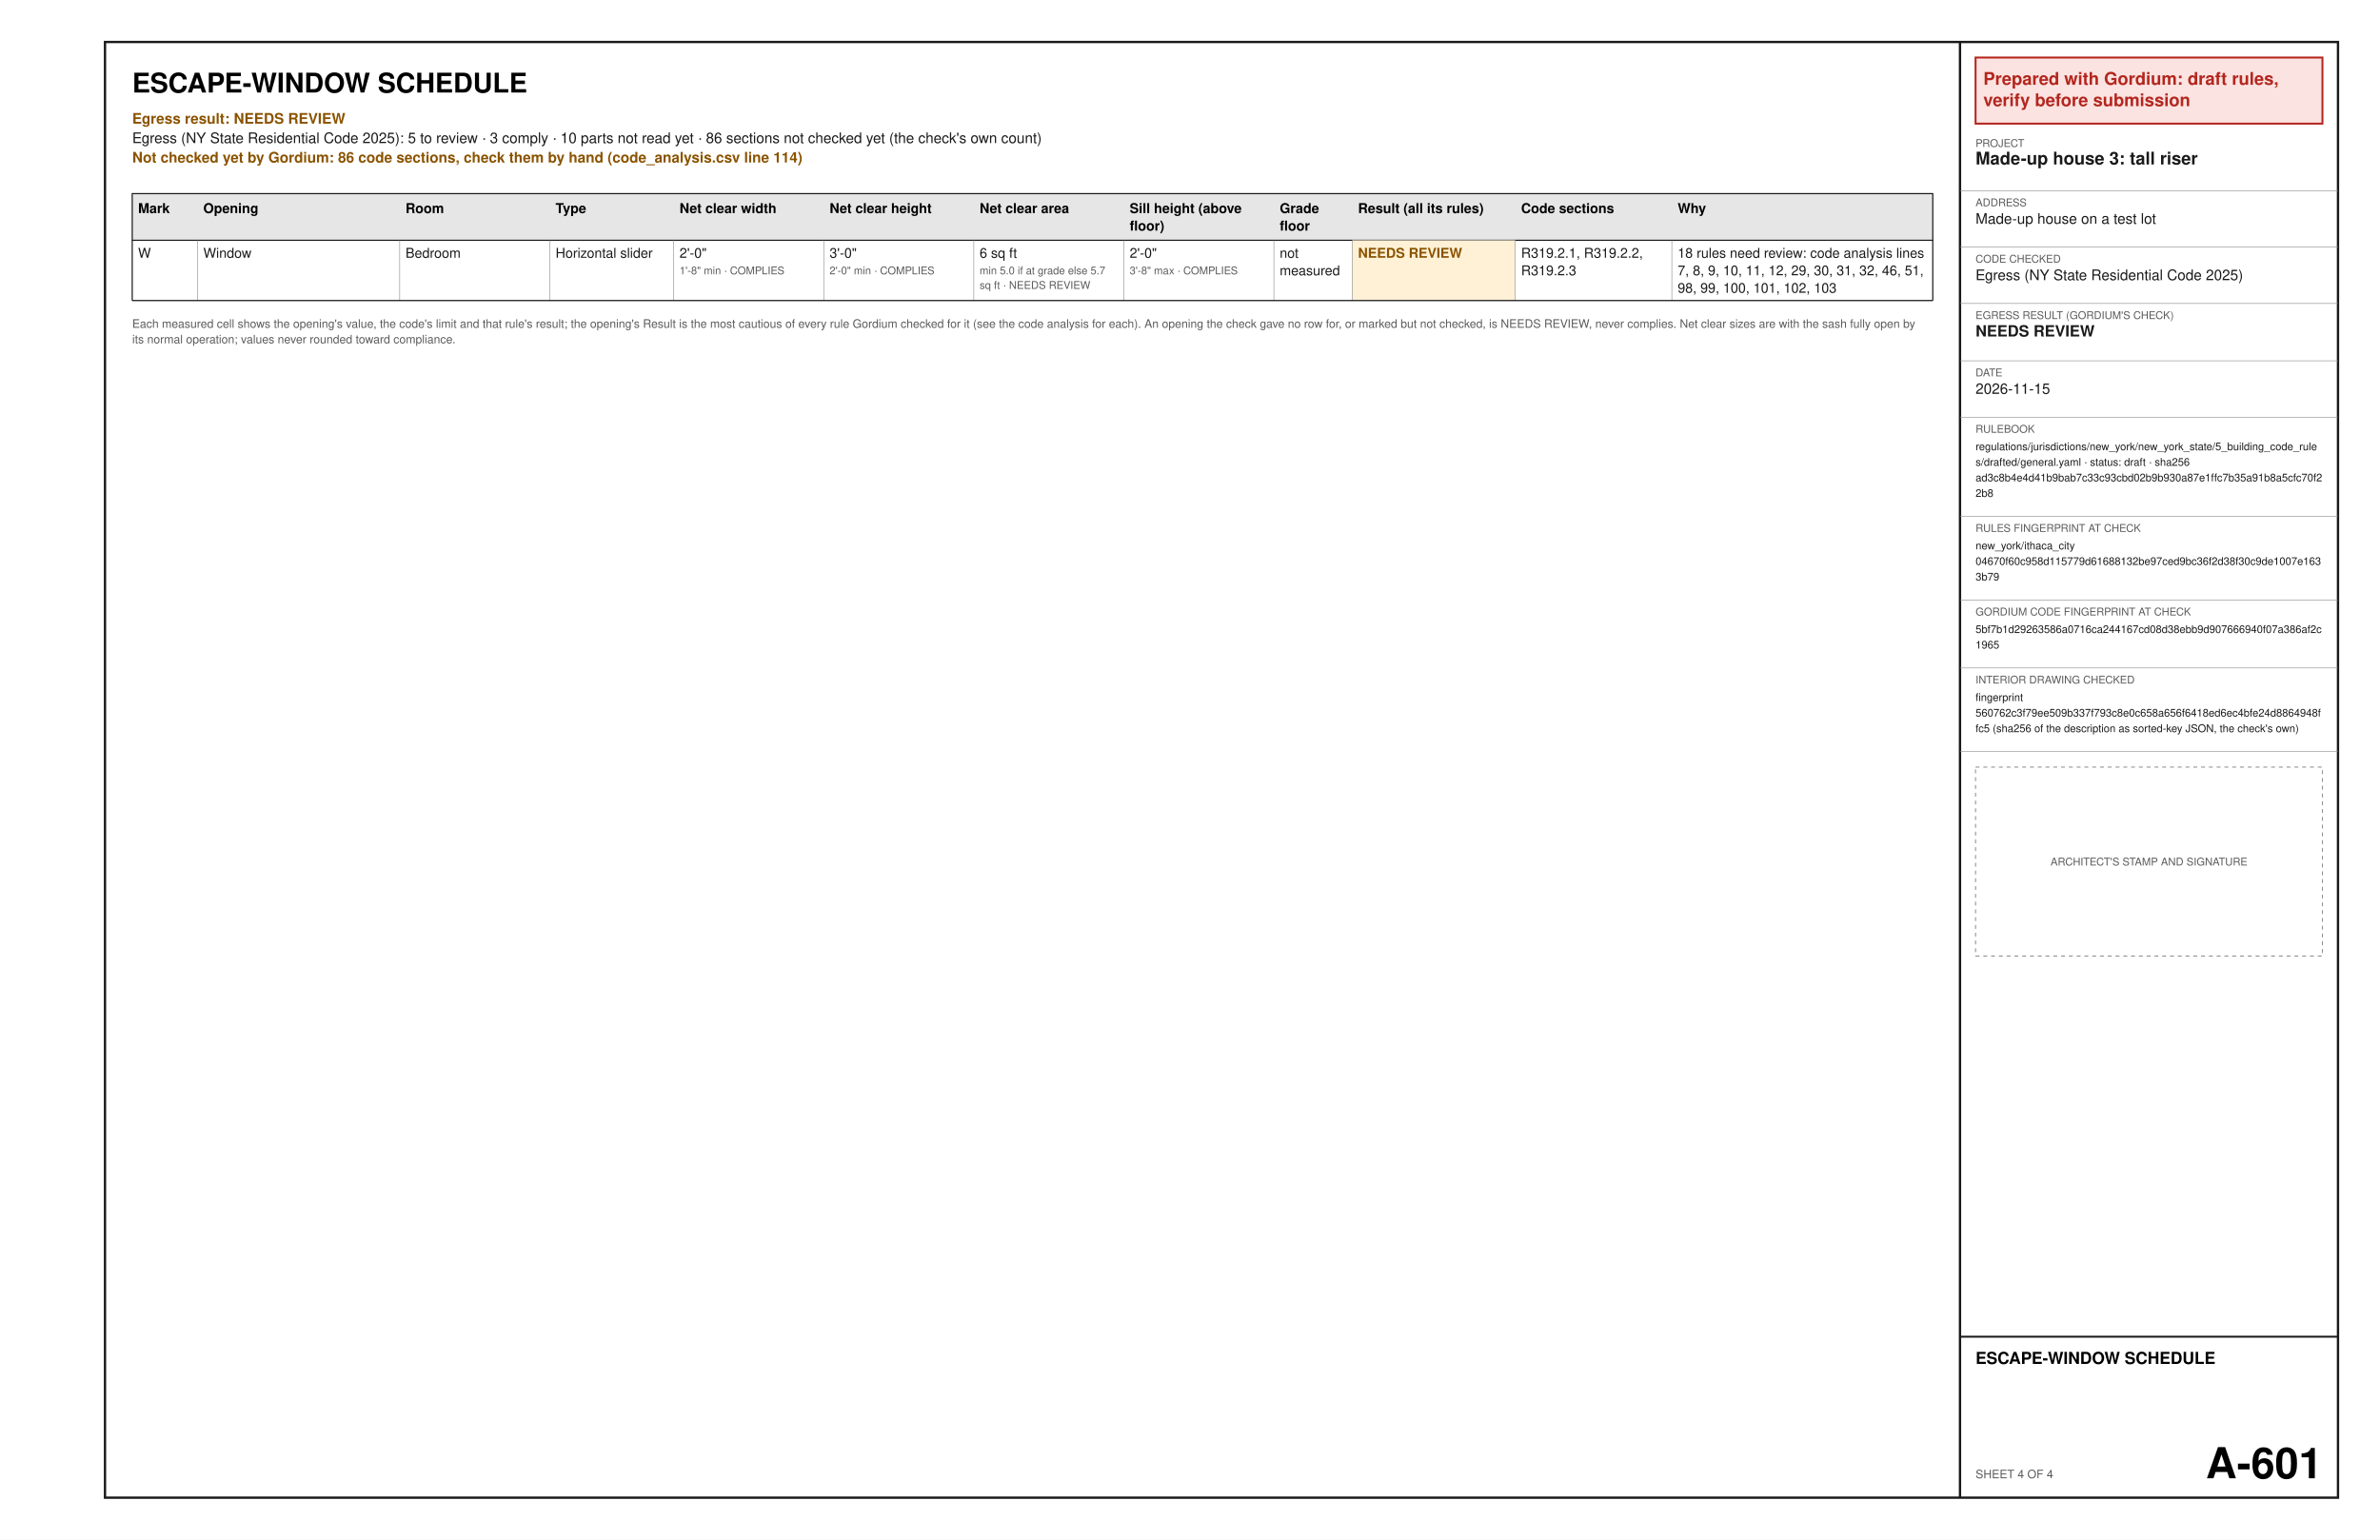
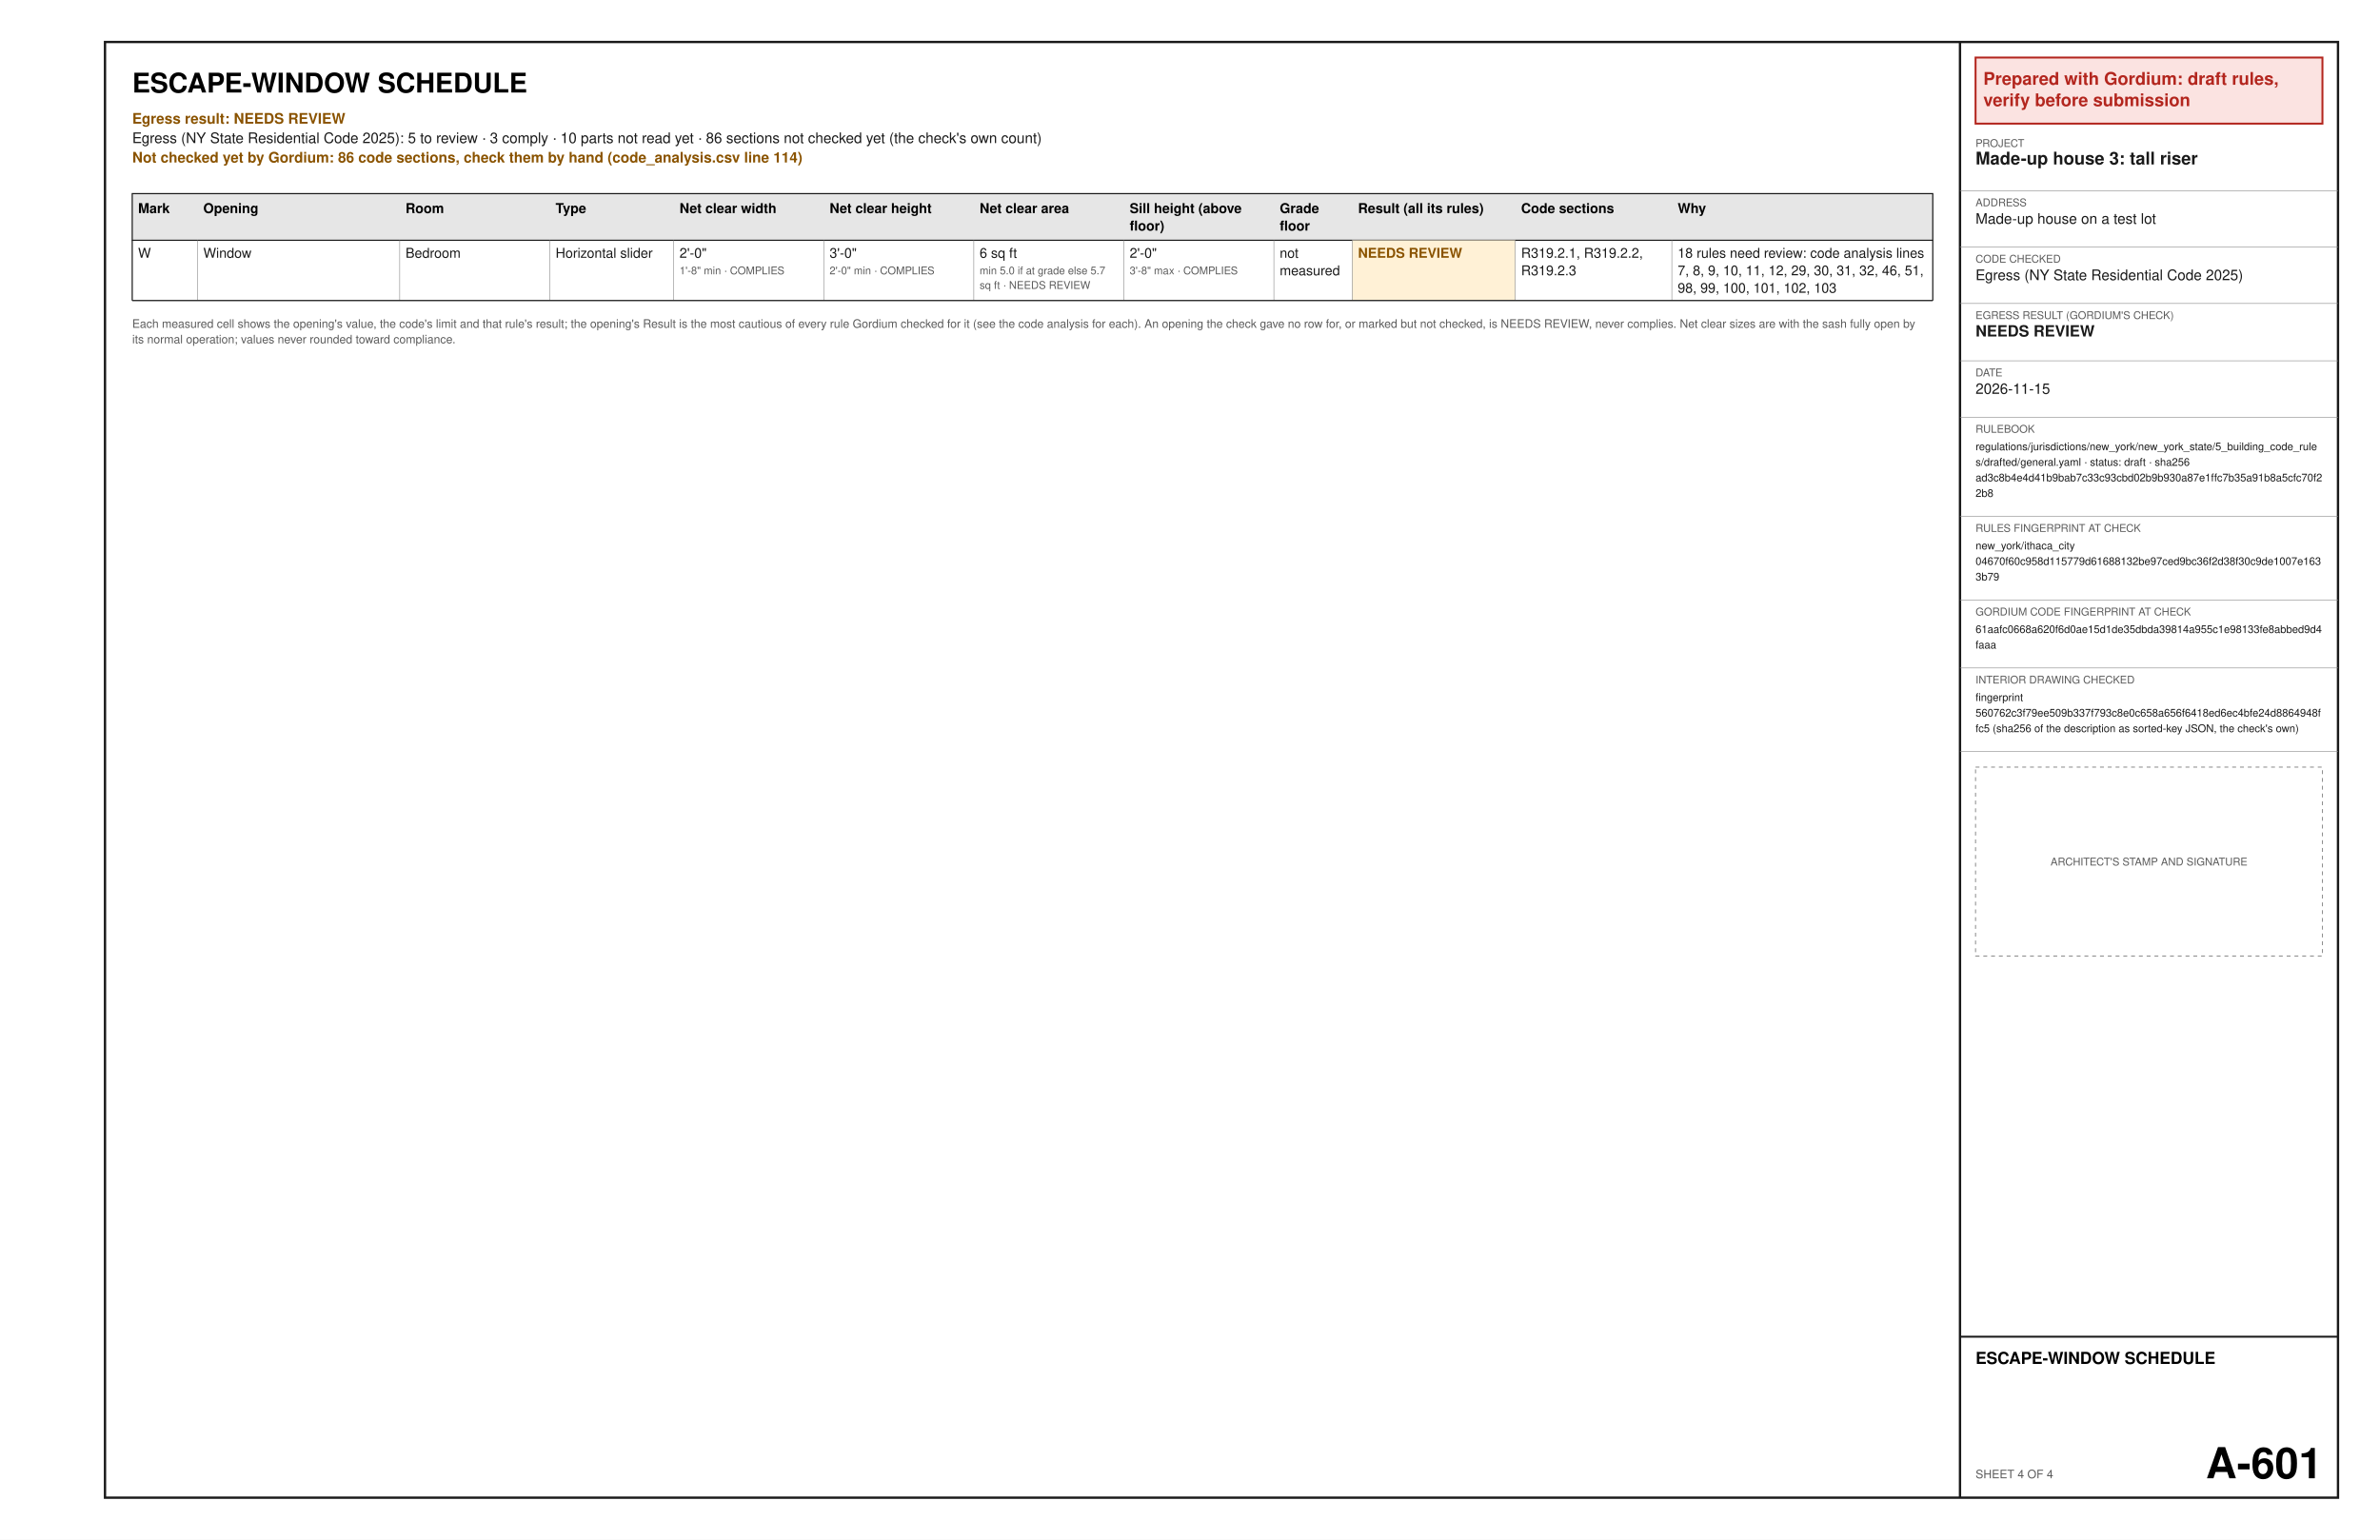
<svg xmlns="http://www.w3.org/2000/svg" width="17in" height="11in" viewBox="0 0 1224 792" font-family="Helvetica, Arial, sans-serif">
  <rect x="0" y="0" width="1224" height="792" fill="#ffffff" />
  <text x="68" y="47.6" font-size="14" font-weight="bold" text-anchor="start" fill="#000000" xml:space="preserve">ESCAPE-WINDOW SCHEDULE</text>
  <text x="68" y="63.6" font-size="7.5" font-weight="bold" text-anchor="start" fill="#8a5300" xml:space="preserve">Egress result: NEEDS REVIEW</text>
  <text x="68" y="73.6" font-size="7.5" text-anchor="start" fill="#1a1a1a" xml:space="preserve">Egress (NY State Residential Code 2025): 5 to review · 3 comply · 10 parts not read yet · 86 sections not checked yet (the check's own count)</text>
  <text x="68" y="83.6" font-size="7.5" font-weight="bold" text-anchor="start" fill="#8a5300" xml:space="preserve">Not checked yet by Gordium: 86 code sections, check them by hand (code_analysis.csv line 114)</text>
  <polygon points="68,99.6 994,99.6 994,123.6 68,123.6" fill="#e6e6e6" stroke="#1a1a1a" stroke-width="0.6" />
  <text x="71" y="109.6" font-size="7" font-weight="bold" text-anchor="start" fill="#000000" xml:space="preserve">Mark</text>
  <text x="104.55" y="109.6" font-size="7" font-weight="bold" text-anchor="start" fill="#000000" xml:space="preserve">Opening</text>
  <text x="208.56" y="109.6" font-size="7" font-weight="bold" text-anchor="start" fill="#000000" xml:space="preserve">Room</text>
  <text x="285.72" y="109.6" font-size="7" font-weight="bold" text-anchor="start" fill="#000000" xml:space="preserve">Type</text>
  <text x="349.47" y="109.6" font-size="7" font-weight="bold" text-anchor="start" fill="#000000" xml:space="preserve">Net clear width</text>
  <text x="426.64" y="109.6" font-size="7" font-weight="bold" text-anchor="start" fill="#000000" xml:space="preserve">Net clear height</text>
  <text x="503.8" y="109.6" font-size="7" font-weight="bold" text-anchor="start" fill="#000000" xml:space="preserve">Net clear area</text>
  <text x="580.97" y="109.6" font-size="7" font-weight="bold" text-anchor="start" fill="#000000" xml:space="preserve">Sill height (above</text>
  <text x="580.97" y="118.6" font-size="7" font-weight="bold" text-anchor="start" fill="#000000" xml:space="preserve">floor)</text>
  <text x="658.14" y="109.6" font-size="7" font-weight="bold" text-anchor="start" fill="#000000" xml:space="preserve">Grade</text>
  <text x="658.14" y="118.6" font-size="7" font-weight="bold" text-anchor="start" fill="#000000" xml:space="preserve">floor</text>
  <text x="698.4" y="109.6" font-size="7" font-weight="bold" text-anchor="start" fill="#000000" xml:space="preserve">Result (all its rules)</text>
  <text x="782.28" y="109.6" font-size="7" font-weight="bold" text-anchor="start" fill="#000000" xml:space="preserve">Code sections</text>
  <text x="862.8" y="109.6" font-size="7" font-weight="bold" text-anchor="start" fill="#000000" xml:space="preserve">Why</text>
  <text x="71" y="132.6" font-size="7" text-anchor="start" fill="#1a1a1a" xml:space="preserve">W</text>
  <text x="104.55" y="132.6" font-size="7" text-anchor="start" fill="#1a1a1a" xml:space="preserve">Window</text>
  <text x="208.56" y="132.6" font-size="7" text-anchor="start" fill="#1a1a1a" xml:space="preserve">Bedroom</text>
  <text x="285.72" y="132.6" font-size="7" text-anchor="start" fill="#1a1a1a" xml:space="preserve">Horizontal slider</text>
  <text x="349.47" y="132.6" font-size="7" text-anchor="start" fill="#1a1a1a" xml:space="preserve">2'-0"</text>
  <text x="349.47" y="141.1" font-size="5.5" text-anchor="start" fill="#5a5a5a" xml:space="preserve">1'-8" min · COMPLIES</text>
  <text x="426.64" y="132.6" font-size="7" text-anchor="start" fill="#1a1a1a" xml:space="preserve">3'-0"</text>
  <text x="426.64" y="141.1" font-size="5.5" text-anchor="start" fill="#5a5a5a" xml:space="preserve">2'-0" min · COMPLIES</text>
  <text x="503.8" y="132.6" font-size="7" text-anchor="start" fill="#1a1a1a" xml:space="preserve">6 sq ft</text>
  <text x="503.8" y="141.1" font-size="5.5" text-anchor="start" fill="#5a5a5a" xml:space="preserve">min 5.0 if at grade else 5.7</text>
  <text x="503.8" y="148.6" font-size="5.5" text-anchor="start" fill="#5a5a5a" xml:space="preserve">sq ft · NEEDS REVIEW</text>
  <text x="580.97" y="132.6" font-size="7" text-anchor="start" fill="#1a1a1a" xml:space="preserve">2'-0"</text>
  <text x="580.97" y="141.1" font-size="5.5" text-anchor="start" fill="#5a5a5a" xml:space="preserve">3'-8" max · COMPLIES</text>
  <text x="658.14" y="132.6" font-size="7" text-anchor="start" fill="#1a1a1a" xml:space="preserve">not</text>
  <text x="658.14" y="141.6" font-size="7" text-anchor="start" fill="#1a1a1a" xml:space="preserve">measured</text>
  <polygon points="695.4,123.6 779.28,123.6 779.28,154.6 695.4,154.6" fill="#fff1d6" />
  <text x="698.4" y="132.6" font-size="7" font-weight="bold" text-anchor="start" fill="#8a5300" xml:space="preserve">NEEDS REVIEW</text>
  <text x="782.28" y="132.6" font-size="7" text-anchor="start" fill="#1a1a1a" xml:space="preserve">R319.2.1, R319.2.2,</text>
  <text x="782.28" y="141.6" font-size="7" text-anchor="start" fill="#1a1a1a" xml:space="preserve">R319.2.3</text>
  <text x="862.8" y="132.6" font-size="7" text-anchor="start" fill="#1a1a1a" xml:space="preserve">18 rules need review: code analysis lines</text>
  <text x="862.8" y="141.6" font-size="7" text-anchor="start" fill="#1a1a1a" xml:space="preserve">7, 8, 9, 10, 11, 12, 29, 30, 31, 32, 46, 51,</text>
  <text x="862.8" y="150.6" font-size="7" text-anchor="start" fill="#1a1a1a" xml:space="preserve">98, 99, 100, 101, 102, 103</text>
  <line x1="68" y1="154.6" x2="994" y2="154.6" stroke="#8c8c8c" stroke-width="0.3" />
  <line x1="101.55" y1="123.6" x2="101.55" y2="154.6" stroke="#8c8c8c" stroke-width="0.3" />
  <line x1="205.56" y1="123.6" x2="205.56" y2="154.6" stroke="#8c8c8c" stroke-width="0.3" />
  <line x1="282.72" y1="123.6" x2="282.72" y2="154.6" stroke="#8c8c8c" stroke-width="0.3" />
  <line x1="346.47" y1="123.6" x2="346.47" y2="154.6" stroke="#8c8c8c" stroke-width="0.3" />
  <line x1="423.64" y1="123.6" x2="423.64" y2="154.6" stroke="#8c8c8c" stroke-width="0.3" />
  <line x1="500.8" y1="123.6" x2="500.8" y2="154.6" stroke="#8c8c8c" stroke-width="0.3" />
  <line x1="577.97" y1="123.6" x2="577.97" y2="154.6" stroke="#8c8c8c" stroke-width="0.3" />
  <line x1="655.14" y1="123.6" x2="655.14" y2="154.6" stroke="#8c8c8c" stroke-width="0.3" />
  <line x1="695.4" y1="123.6" x2="695.4" y2="154.6" stroke="#8c8c8c" stroke-width="0.3" />
  <line x1="779.28" y1="123.6" x2="779.28" y2="154.6" stroke="#8c8c8c" stroke-width="0.3" />
  <line x1="859.8" y1="123.6" x2="859.8" y2="154.6" stroke="#8c8c8c" stroke-width="0.3" />
  <line x1="68" y1="123.6" x2="68" y2="154.6" stroke="#1a1a1a" stroke-width="0.6" />
  <line x1="994" y1="123.6" x2="994" y2="154.6" stroke="#1a1a1a" stroke-width="0.6" />
  <line x1="68" y1="154.6" x2="994" y2="154.6" stroke="#1a1a1a" stroke-width="0.6" />
  <text x="68" y="168.6" font-size="6" text-anchor="start" fill="#5a5a5a" xml:space="preserve">Each measured cell shows the opening's value, the code's limit and that rule's result; the opening's Result is the most cautious of every rule Gordium checked for it (see the code analysis for each). An opening the check gave no row for, or marked but not checked, is NEEDS REVIEW, never complies. Net clear sizes are with the sash fully open by</text>
  <text x="68" y="176.6" font-size="6" text-anchor="start" fill="#5a5a5a" xml:space="preserve">its normal operation; values never rounded toward compliance.</text>
  <polygon points="54,21.6 1202.4,21.6 1202.4,770.4 54,770.4" fill="none" stroke="#1a1a1a" stroke-width="1.2" />
  <line x1="1008" y1="21.6" x2="1008" y2="770.4" stroke="#1a1a1a" stroke-width="1.2" />
  <polygon points="1016,29.6 1194.4,29.6 1194.4,63.6 1016,63.6" fill="#fbe3e1" stroke="#b3261e" stroke-width="1" />
  <text x="1020" y="43.6" font-size="9" font-weight="bold" text-anchor="start" fill="#b3261e" xml:space="preserve">Prepared with Gordium: draft rules,</text>
  <text x="1020" y="54.6" font-size="9" font-weight="bold" text-anchor="start" fill="#b3261e" xml:space="preserve">verify before submission</text>
  <text x="1016" y="75.6" font-size="5.5" text-anchor="start" fill="#5a5a5a" xml:space="preserve">PROJECT</text>
  <text x="1016" y="84.6" font-size="9" font-weight="bold" text-anchor="start" fill="#1a1a1a" xml:space="preserve">Made-up house 3: tall riser</text>
  <line x1="1008" y1="98.1" x2="1202.4" y2="98.1" stroke="#8c8c8c" stroke-width="0.3" />
  <text x="1016" y="106.1" font-size="5.5" text-anchor="start" fill="#5a5a5a" xml:space="preserve">ADDRESS</text>
  <text x="1016" y="115.1" font-size="7.5" text-anchor="start" fill="#1a1a1a" xml:space="preserve">Made-up house on a test lot</text>
  <line x1="1008" y1="127.1" x2="1202.4" y2="127.1" stroke="#8c8c8c" stroke-width="0.3" />
  <text x="1016" y="135.1" font-size="5.5" text-anchor="start" fill="#5a5a5a" xml:space="preserve">CODE CHECKED</text>
  <text x="1016" y="144.1" font-size="7.5" text-anchor="start" fill="#1a1a1a" xml:space="preserve">Egress (NY State Residential Code 2025)</text>
  <line x1="1008" y1="156.1" x2="1202.4" y2="156.1" stroke="#8c8c8c" stroke-width="0.3" />
  <text x="1016" y="164.1" font-size="5.5" text-anchor="start" fill="#5a5a5a" xml:space="preserve">EGRESS RESULT (GORDIUM'S CHECK)</text>
  <text x="1016" y="173.1" font-size="8" font-weight="bold" text-anchor="start" fill="#1a1a1a" xml:space="preserve">NEEDS REVIEW</text>
  <line x1="1008" y1="185.6" x2="1202.4" y2="185.6" stroke="#8c8c8c" stroke-width="0.3" />
  <text x="1016" y="193.6" font-size="5.5" text-anchor="start" fill="#5a5a5a" xml:space="preserve">DATE</text>
  <text x="1016" y="202.6" font-size="7.5" text-anchor="start" fill="#1a1a1a" xml:space="preserve">2026-11-15</text>
  <line x1="1008" y1="214.6" x2="1202.4" y2="214.6" stroke="#8c8c8c" stroke-width="0.3" />
  <text x="1016" y="222.6" font-size="5.5" text-anchor="start" fill="#5a5a5a" xml:space="preserve">RULEBOOK</text>
  <text x="1016" y="231.6" font-size="5.5" text-anchor="start" fill="#1a1a1a" xml:space="preserve">regulations/jurisdictions/new_york/new_york_state/5_building_code_rule</text>
  <text x="1016" y="239.6" font-size="5.5" text-anchor="start" fill="#1a1a1a" xml:space="preserve">s/drafted/general.yaml · status: draft · sha256</text>
  <text x="1016" y="247.6" font-size="5.5" text-anchor="start" fill="#1a1a1a" xml:space="preserve">ad3c8b4e4d41b9bab7c33c93cbd02b9b930a87e1ffc7b35a91b8a5cfc70f2</text>
  <text x="1016" y="255.6" font-size="5.5" text-anchor="start" fill="#1a1a1a" xml:space="preserve">2b8</text>
  <line x1="1008" y1="265.6" x2="1202.4" y2="265.6" stroke="#8c8c8c" stroke-width="0.3" />
  <text x="1016" y="273.6" font-size="5.5" text-anchor="start" fill="#5a5a5a" xml:space="preserve">RULES FINGERPRINT AT CHECK</text>
  <text x="1016" y="282.6" font-size="5.5" text-anchor="start" fill="#1a1a1a" xml:space="preserve">new_york/ithaca_city</text>
  <text x="1016" y="290.6" font-size="5.5" text-anchor="start" fill="#1a1a1a" xml:space="preserve">04670f60c958d115779d61688132be97ced9bc36f2d38f30c9de1007e163</text>
  <text x="1016" y="298.6" font-size="5.5" text-anchor="start" fill="#1a1a1a" xml:space="preserve">3b79</text>
  <line x1="1008" y1="308.6" x2="1202.4" y2="308.6" stroke="#8c8c8c" stroke-width="0.3" />
  <text x="1016" y="316.6" font-size="5.5" text-anchor="start" fill="#5a5a5a" xml:space="preserve">GORDIUM CODE FINGERPRINT AT CHECK</text>
-   <text x="1016" y="325.6" font-size="5.5" text-anchor="start" fill="#1a1a1a" xml:space="preserve">5bf7b1d29263586a0716ca244167cd08d38ebb9d907666940f07a386af2c</text>
-   <text x="1016" y="333.6" font-size="5.5" text-anchor="start" fill="#1a1a1a" xml:space="preserve">1965</text>
+   <text x="1016" y="325.6" font-size="5.5" text-anchor="start" fill="#1a1a1a" xml:space="preserve">61aafc0668a620f6d0ae15d1de35dbda39814a955c1e98133fe8abbed9d4</text>
+   <text x="1016" y="333.6" font-size="5.5" text-anchor="start" fill="#1a1a1a" xml:space="preserve">faaa</text>
  <line x1="1008" y1="343.6" x2="1202.4" y2="343.6" stroke="#8c8c8c" stroke-width="0.3" />
  <text x="1016" y="351.6" font-size="5.5" text-anchor="start" fill="#5a5a5a" xml:space="preserve">INTERIOR DRAWING CHECKED</text>
  <text x="1016" y="360.6" font-size="5.5" text-anchor="start" fill="#1a1a1a" xml:space="preserve">fingerprint</text>
  <text x="1016" y="368.6" font-size="5.5" text-anchor="start" fill="#1a1a1a" xml:space="preserve">560762c3f79ee509b337f793c8e0c658a656f6418ed6ec4bfe24d8864948f</text>
  <text x="1016" y="376.6" font-size="5.5" text-anchor="start" fill="#1a1a1a" xml:space="preserve">fc5 (sha256 of the description as sorted-key JSON, the check's own)</text>
  <line x1="1008" y1="386.6" x2="1202.4" y2="386.6" stroke="#8c8c8c" stroke-width="0.3" />
  <polygon points="1016,394.6 1194.4,394.6 1194.4,491.8 1016,491.8" fill="none" stroke="#8c8c8c" stroke-width="0.5" stroke-dasharray="2 2" />
  <text x="1105.2" y="445.2" font-size="5.5" text-anchor="middle" fill="#5a5a5a" xml:space="preserve">ARCHITECT'S STAMP AND SIGNATURE</text>
  <line x1="1008" y1="687.6" x2="1202.4" y2="687.6" stroke="#1a1a1a" stroke-width="1" />
  <text x="1016" y="701.6" font-size="8.5" font-weight="bold" text-anchor="start" fill="#000000" xml:space="preserve">ESCAPE-WINDOW SCHEDULE</text>
  <text x="1016" y="760.4" font-size="6" text-anchor="start" fill="#5a5a5a" xml:space="preserve">SHEET 4 OF 4</text>
  <text x="1194.4" y="760.4" font-size="22" font-weight="bold" text-anchor="end" fill="#000000" xml:space="preserve">A-601</text>
</svg>
